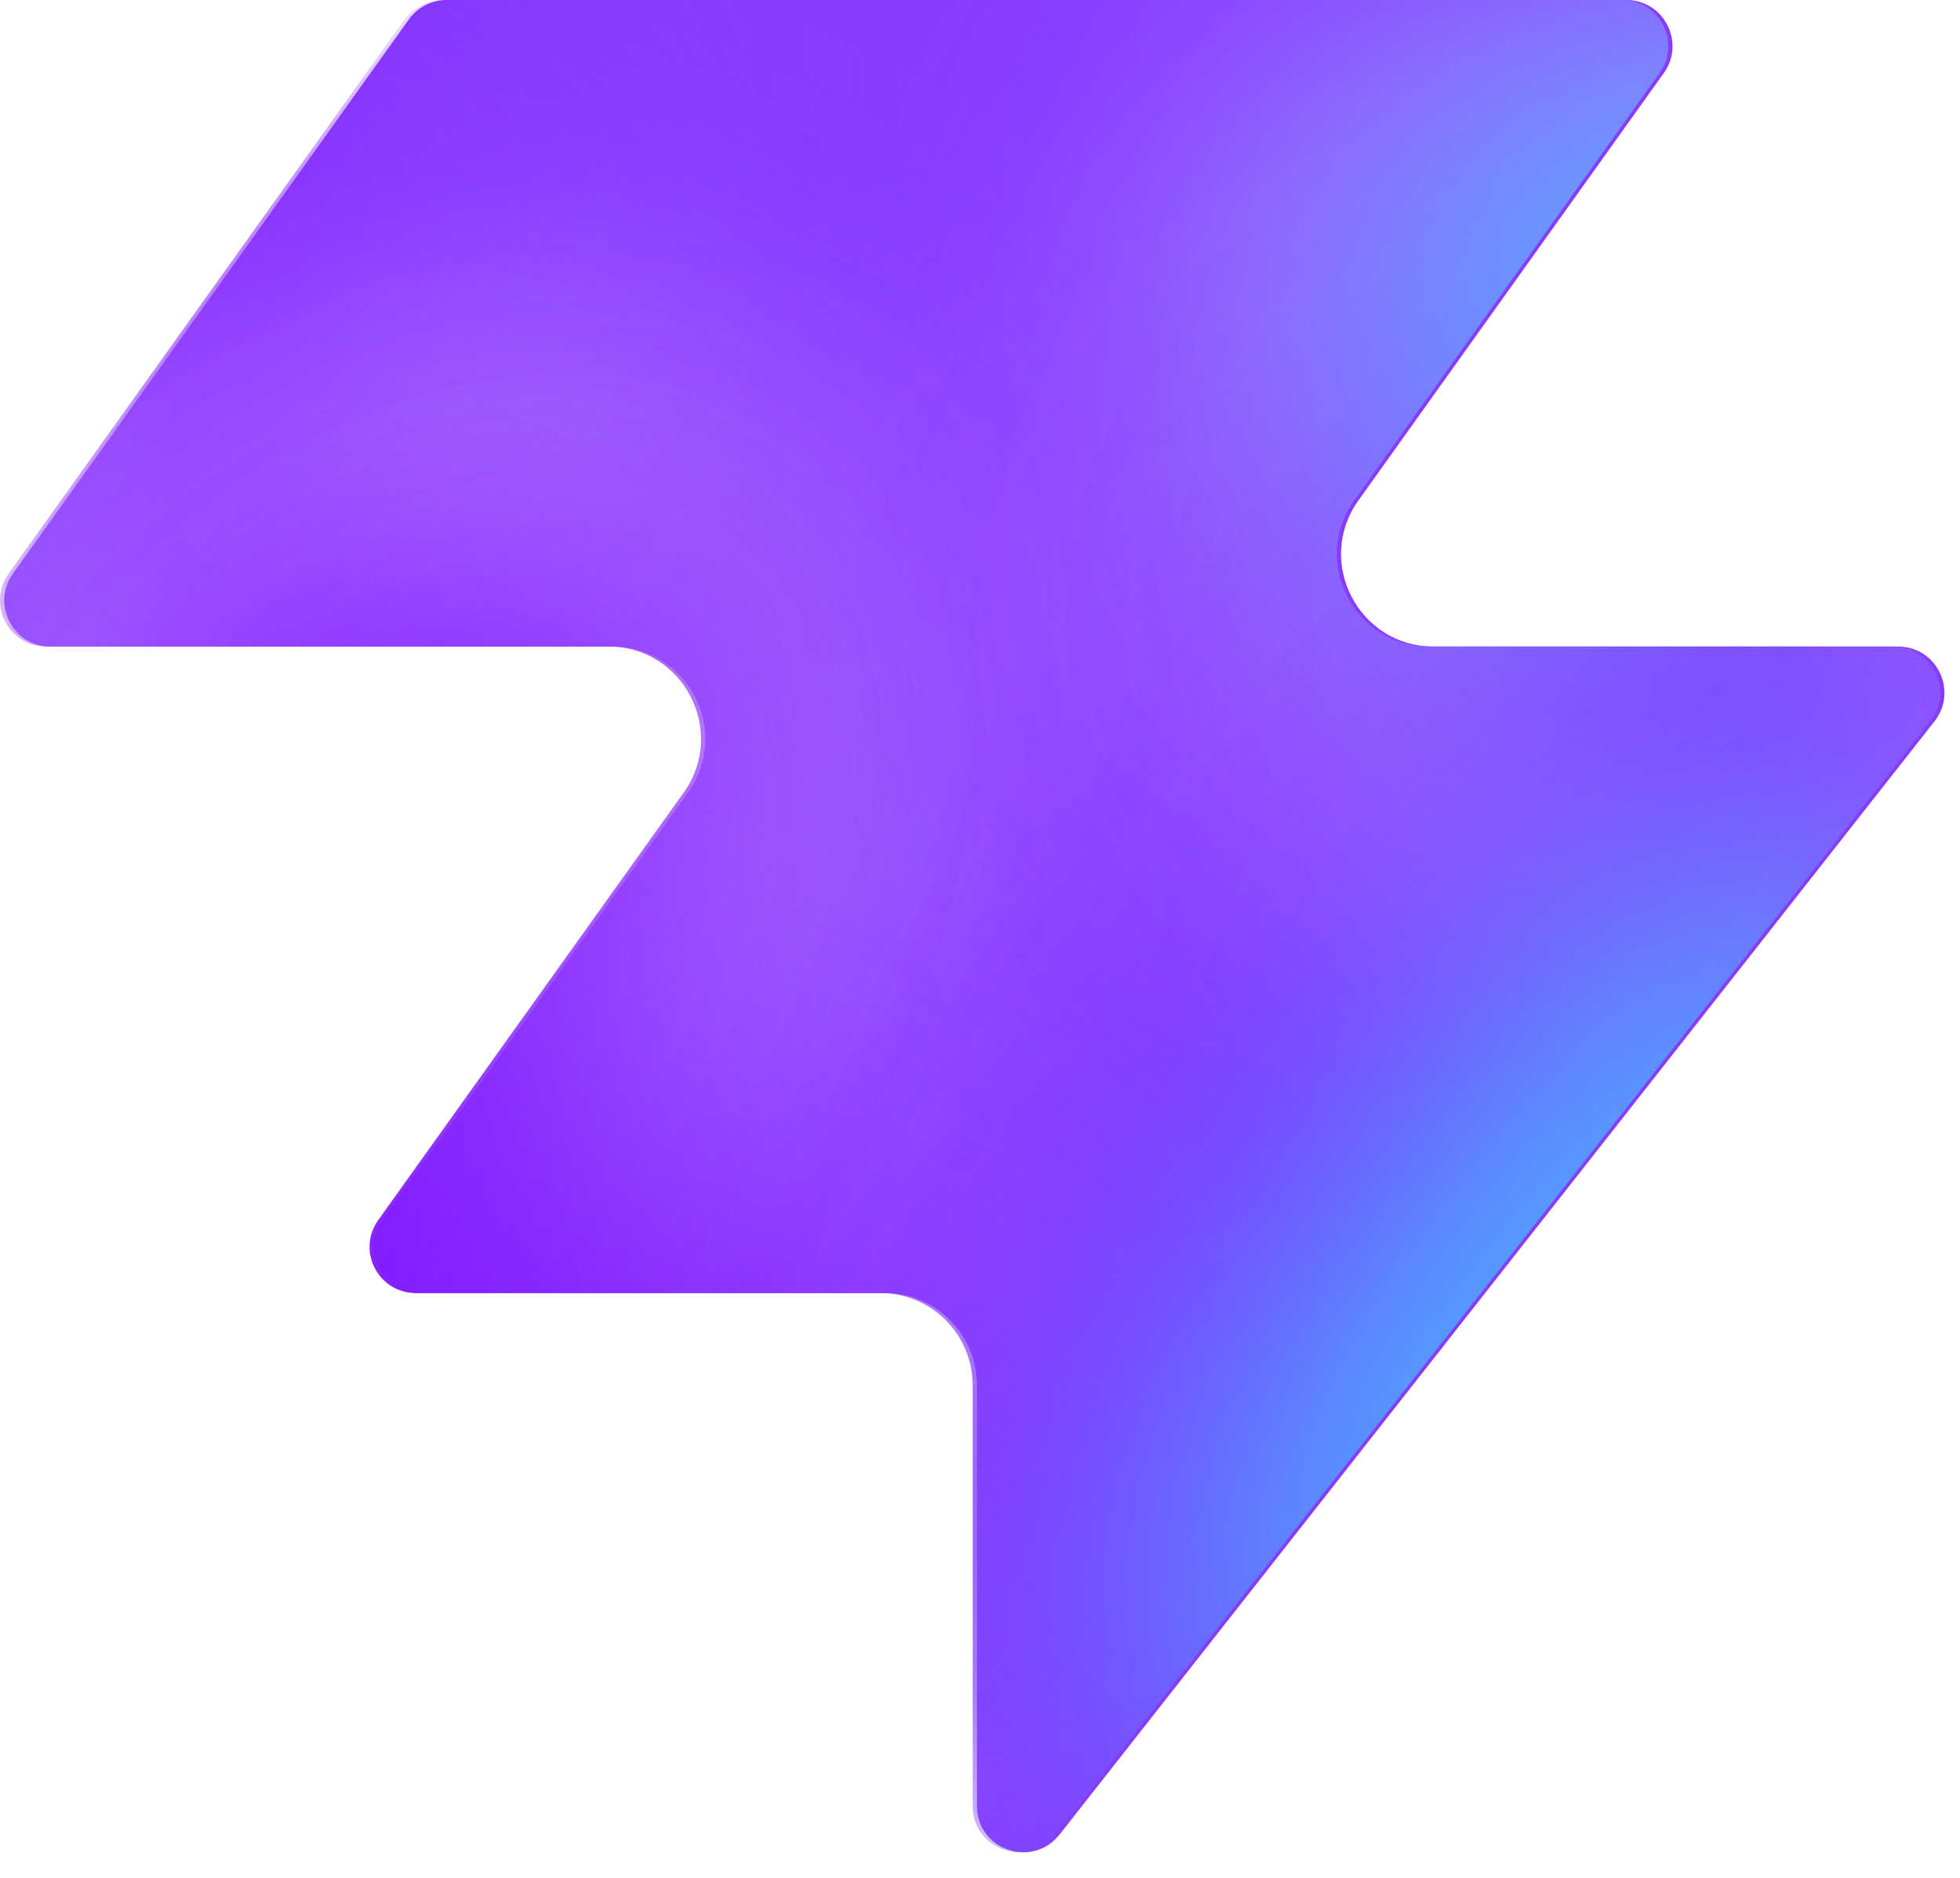
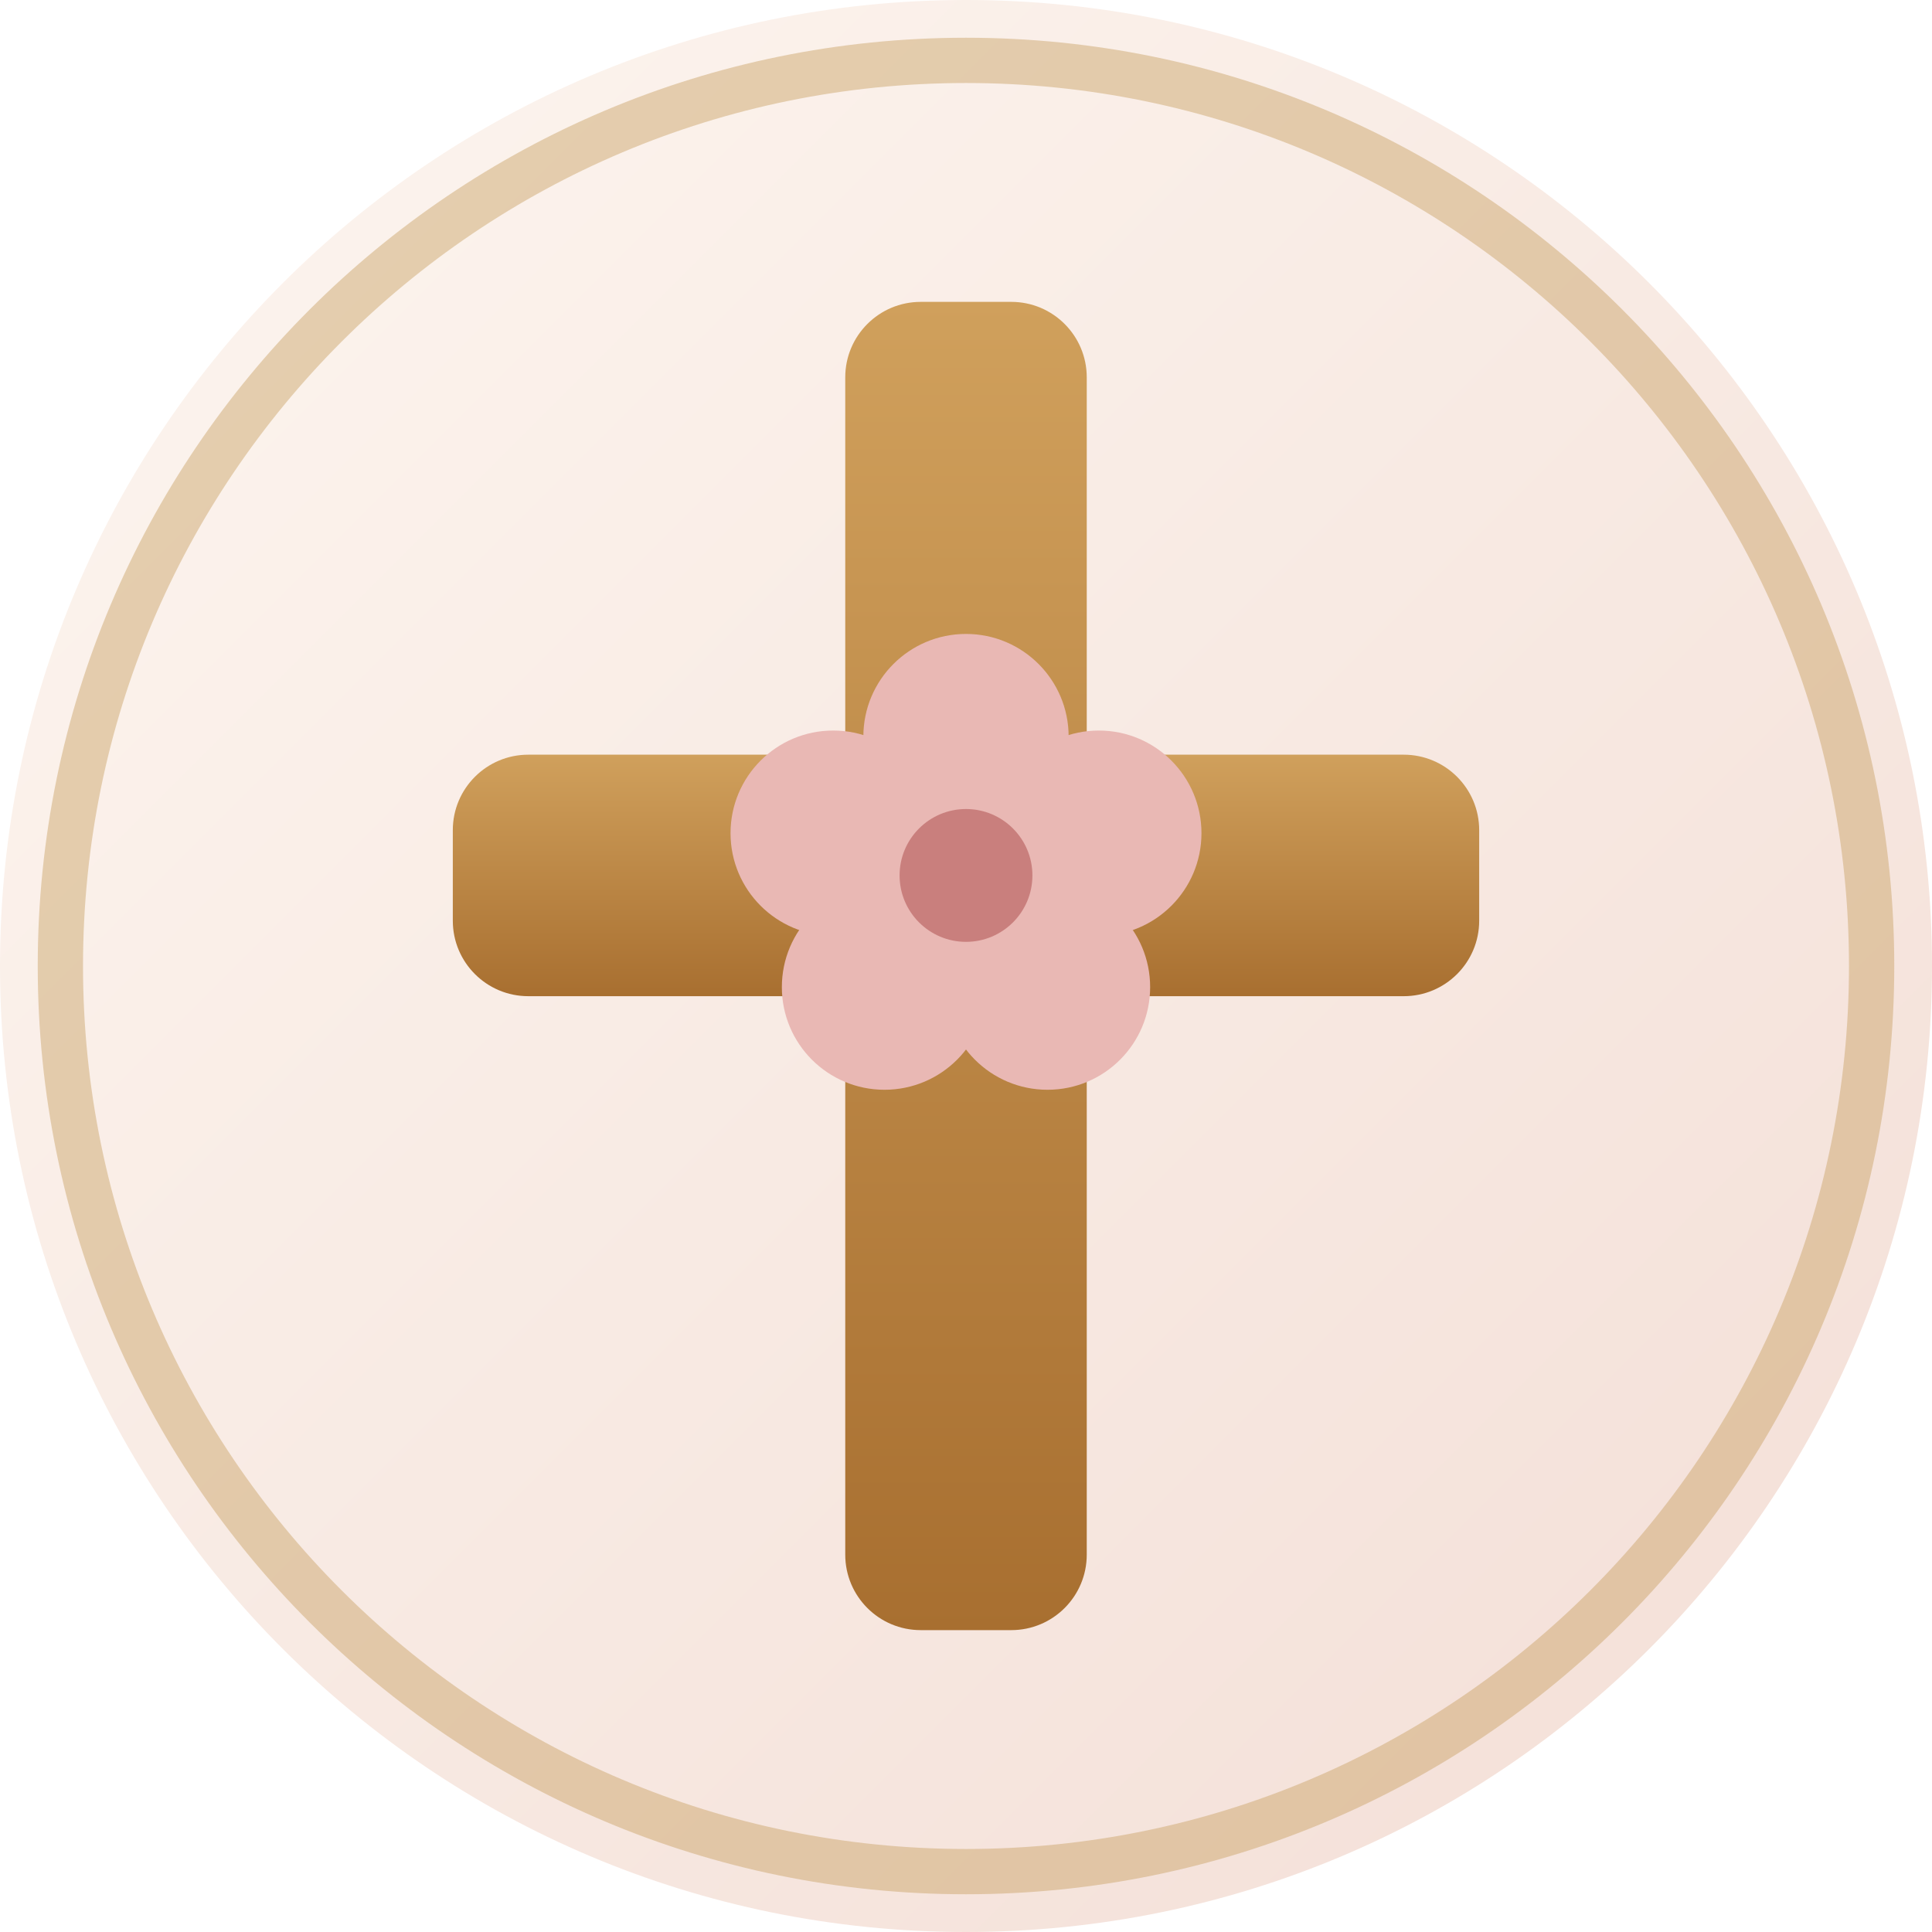
- <svg xmlns="http://www.w3.org/2000/svg" width="48" height="46" fill="none" viewBox="0 0 48 46">
-   <path fill="#863bff" d="M25.946 44.938c-.664.845-2.021.375-2.021-.698V33.937a2.26 2.26 0 0 0-2.262-2.262H10.287c-.92 0-1.456-1.04-.92-1.788l7.48-10.471c1.07-1.497 0-3.578-1.842-3.578H1.237c-.92 0-1.456-1.04-.92-1.788L10.013.474c.214-.297.556-.474.92-.474h28.894c.92 0 1.456 1.04.92 1.788l-7.48 10.471c-1.07 1.498 0 3.579 1.842 3.579h11.377c.943 0 1.473 1.088.89 1.83L25.947 44.94z" style="fill:#863bff;fill:color(display-p3 .525 .23 1);fill-opacity:1" />
-   <mask id="a" width="48" height="46" x="0" y="0" maskUnits="userSpaceOnUse" style="mask-type:alpha">
-     <path fill="#000" d="M25.842 44.938c-.664.844-2.021.375-2.021-.698V33.937a2.26 2.26 0 0 0-2.262-2.262H10.183c-.92 0-1.456-1.04-.92-1.788l7.48-10.471c1.07-1.498 0-3.579-1.842-3.579H1.133c-.92 0-1.456-1.04-.92-1.787L9.91.473c.214-.297.556-.474.92-.474h28.894c.92 0 1.456 1.04.92 1.788l-7.48 10.471c-1.07 1.498 0 3.578 1.842 3.578h11.377c.943 0 1.473 1.088.89 1.832L25.843 44.94z" style="fill:#000;fill-opacity:1" />
-   </mask>
-   <g mask="url(#a)">
-     <g filter="url(#b)">
-       <ellipse cx="5.508" cy="14.704" fill="#ede6ff" rx="5.508" ry="14.704" style="fill:#ede6ff;fill:color(display-p3 .927 .903 1);fill-opacity:1" transform="matrix(.00324 1 1 -.00324 -4.47 31.516)" />
-     </g>
-     <g filter="url(#c)">
-       <ellipse cx="10.399" cy="29.851" fill="#ede6ff" rx="10.399" ry="29.851" style="fill:#ede6ff;fill:color(display-p3 .927 .903 1);fill-opacity:1" transform="matrix(.00324 1 1 -.00324 -39.328 7.883)" />
-     </g>
-     <g filter="url(#d)">
-       <ellipse cx="5.508" cy="30.487" fill="#7e14ff" rx="5.508" ry="30.487" style="fill:#7e14ff;fill:color(display-p3 .492 .077 1);fill-opacity:1" transform="rotate(89.814 -25.913 -14.639)scale(1 -1)" />
-     </g>
-     <g filter="url(#e)">
-       <ellipse cx="5.508" cy="30.599" fill="#7e14ff" rx="5.508" ry="30.599" style="fill:#7e14ff;fill:color(display-p3 .492 .077 1);fill-opacity:1" transform="rotate(89.814 -32.644 -3.334)scale(1 -1)" />
-     </g>
-     <g filter="url(#f)">
-       <ellipse cx="5.508" cy="30.599" fill="#7e14ff" rx="5.508" ry="30.599" style="fill:#7e14ff;fill:color(display-p3 .492 .077 1);fill-opacity:1" transform="matrix(.00324 1 1 -.00324 -34.34 30.47)" />
-     </g>
-     <g filter="url(#g)">
-       <ellipse cx="14.072" cy="22.078" fill="#ede6ff" rx="14.072" ry="22.078" style="fill:#ede6ff;fill:color(display-p3 .927 .903 1);fill-opacity:1" transform="rotate(93.35 24.506 48.493)scale(-1 1)" />
-     </g>
-     <g filter="url(#h)">
-       <ellipse cx="3.47" cy="21.501" fill="#7e14ff" rx="3.47" ry="21.501" style="fill:#7e14ff;fill:color(display-p3 .492 .077 1);fill-opacity:1" transform="rotate(89.009 28.708 47.59)scale(-1 1)" />
-     </g>
-     <g filter="url(#i)">
-       <ellipse cx="3.47" cy="21.501" fill="#7e14ff" rx="3.47" ry="21.501" style="fill:#7e14ff;fill:color(display-p3 .492 .077 1);fill-opacity:1" transform="rotate(89.009 28.708 47.59)scale(-1 1)" />
-     </g>
-     <g filter="url(#j)">
-       <ellipse cx=".387" cy="8.972" fill="#7e14ff" rx="4.407" ry="29.108" style="fill:#7e14ff;fill:color(display-p3 .492 .077 1);fill-opacity:1" transform="rotate(39.51 .387 8.972)" />
-     </g>
-     <g filter="url(#k)">
-       <ellipse cx="47.523" cy="-6.092" fill="#7e14ff" rx="4.407" ry="29.108" style="fill:#7e14ff;fill:color(display-p3 .492 .077 1);fill-opacity:1" transform="rotate(37.892 47.523 -6.092)" />
-     </g>
-     <g filter="url(#l)">
-       <ellipse cx="41.412" cy="6.333" fill="#47bfff" rx="5.971" ry="9.665" style="fill:#47bfff;fill:color(display-p3 .28 .748 1);fill-opacity:1" transform="rotate(37.892 41.412 6.333)" />
-     </g>
-     <g filter="url(#m)">
-       <ellipse cx="-1.879" cy="38.332" fill="#7e14ff" rx="4.407" ry="29.108" style="fill:#7e14ff;fill:color(display-p3 .492 .077 1);fill-opacity:1" transform="rotate(37.892 -1.88 38.332)" />
-     </g>
-     <g filter="url(#n)">
-       <ellipse cx="-1.879" cy="38.332" fill="#7e14ff" rx="4.407" ry="29.108" style="fill:#7e14ff;fill:color(display-p3 .492 .077 1);fill-opacity:1" transform="rotate(37.892 -1.88 38.332)" />
-     </g>
-     <g filter="url(#o)">
-       <ellipse cx="35.651" cy="29.907" fill="#7e14ff" rx="4.407" ry="29.108" style="fill:#7e14ff;fill:color(display-p3 .492 .077 1);fill-opacity:1" transform="rotate(37.892 35.651 29.907)" />
-     </g>
-     <g filter="url(#p)">
-       <ellipse cx="38.418" cy="32.4" fill="#47bfff" rx="5.971" ry="15.297" style="fill:#47bfff;fill:color(display-p3 .28 .748 1);fill-opacity:1" transform="rotate(37.892 38.418 32.4)" />
-     </g>
+ <svg xmlns="http://www.w3.org/2000/svg" viewBox="0 0 64 64" width="64" height="64" role="img" aria-label="Cruz con flor">
+   <defs>
+     <linearGradient id="fondo" x1="0" y1="0" x2="1" y2="1">
+       <stop offset="0" stop-color="#fdf6f0" />
+       <stop offset="1" stop-color="#f3ded6" />
+     </linearGradient>
+     <linearGradient id="oro" x1="0" y1="0" x2="0" y2="1">
+       <stop offset="0" stop-color="#d0a05c" />
+       <stop offset="1" stop-color="#a86f30" />
+     </linearGradient>
+   </defs>
+   <circle cx="32" cy="32" r="32" fill="url(#fondo)" />
+   <circle cx="32" cy="32" r="30" fill="none" stroke="#c9a063" stroke-opacity="0.45" stroke-width="1.5" />
+   <g fill="url(#oro)">
+     <rect x="28" y="10" width="8" height="44" rx="2.5" />
+     <rect x="15" y="25" width="34" height="8" rx="2.5" />
  </g>
-   <defs>
-     <filter id="b" width="60.045" height="41.654" x="-19.77" y="16.149" color-interpolation-filters="sRGB" filterUnits="userSpaceOnUse">
-       <feFlood flood-opacity="0" result="BackgroundImageFix" />
-       <feBlend in="SourceGraphic" in2="BackgroundImageFix" result="shape" />
-       <feGaussianBlur result="effect1_foregroundBlur_2002_17158" stdDeviation="7.659" />
-     </filter>
-     <filter id="c" width="90.34" height="51.437" x="-54.613" y="-7.533" color-interpolation-filters="sRGB" filterUnits="userSpaceOnUse">
-       <feFlood flood-opacity="0" result="BackgroundImageFix" />
-       <feBlend in="SourceGraphic" in2="BackgroundImageFix" result="shape" />
-       <feGaussianBlur result="effect1_foregroundBlur_2002_17158" stdDeviation="7.659" />
-     </filter>
-     <filter id="d" width="79.355" height="29.4" x="-49.64" y="2.03" color-interpolation-filters="sRGB" filterUnits="userSpaceOnUse">
-       <feFlood flood-opacity="0" result="BackgroundImageFix" />
-       <feBlend in="SourceGraphic" in2="BackgroundImageFix" result="shape" />
-       <feGaussianBlur result="effect1_foregroundBlur_2002_17158" stdDeviation="4.596" />
-     </filter>
-     <filter id="e" width="79.579" height="29.4" x="-45.045" y="20.029" color-interpolation-filters="sRGB" filterUnits="userSpaceOnUse">
-       <feFlood flood-opacity="0" result="BackgroundImageFix" />
-       <feBlend in="SourceGraphic" in2="BackgroundImageFix" result="shape" />
-       <feGaussianBlur result="effect1_foregroundBlur_2002_17158" stdDeviation="4.596" />
-     </filter>
-     <filter id="f" width="79.579" height="29.4" x="-43.513" y="21.178" color-interpolation-filters="sRGB" filterUnits="userSpaceOnUse">
-       <feFlood flood-opacity="0" result="BackgroundImageFix" />
-       <feBlend in="SourceGraphic" in2="BackgroundImageFix" result="shape" />
-       <feGaussianBlur result="effect1_foregroundBlur_2002_17158" stdDeviation="4.596" />
-     </filter>
-     <filter id="g" width="74.749" height="58.852" x="15.756" y="-17.901" color-interpolation-filters="sRGB" filterUnits="userSpaceOnUse">
-       <feFlood flood-opacity="0" result="BackgroundImageFix" />
-       <feBlend in="SourceGraphic" in2="BackgroundImageFix" result="shape" />
-       <feGaussianBlur result="effect1_foregroundBlur_2002_17158" stdDeviation="7.659" />
-     </filter>
-     <filter id="h" width="61.377" height="25.362" x="23.548" y="2.284" color-interpolation-filters="sRGB" filterUnits="userSpaceOnUse">
-       <feFlood flood-opacity="0" result="BackgroundImageFix" />
-       <feBlend in="SourceGraphic" in2="BackgroundImageFix" result="shape" />
-       <feGaussianBlur result="effect1_foregroundBlur_2002_17158" stdDeviation="4.596" />
-     </filter>
-     <filter id="i" width="61.377" height="25.362" x="23.548" y="2.284" color-interpolation-filters="sRGB" filterUnits="userSpaceOnUse">
-       <feFlood flood-opacity="0" result="BackgroundImageFix" />
-       <feBlend in="SourceGraphic" in2="BackgroundImageFix" result="shape" />
-       <feGaussianBlur result="effect1_foregroundBlur_2002_17158" stdDeviation="4.596" />
-     </filter>
-     <filter id="j" width="56.045" height="63.649" x="-27.636" y="-22.853" color-interpolation-filters="sRGB" filterUnits="userSpaceOnUse">
-       <feFlood flood-opacity="0" result="BackgroundImageFix" />
-       <feBlend in="SourceGraphic" in2="BackgroundImageFix" result="shape" />
-       <feGaussianBlur result="effect1_foregroundBlur_2002_17158" stdDeviation="4.596" />
-     </filter>
-     <filter id="k" width="54.814" height="64.646" x="20.116" y="-38.415" color-interpolation-filters="sRGB" filterUnits="userSpaceOnUse">
-       <feFlood flood-opacity="0" result="BackgroundImageFix" />
-       <feBlend in="SourceGraphic" in2="BackgroundImageFix" result="shape" />
-       <feGaussianBlur result="effect1_foregroundBlur_2002_17158" stdDeviation="4.596" />
-     </filter>
-     <filter id="l" width="33.541" height="35.313" x="24.641" y="-11.323" color-interpolation-filters="sRGB" filterUnits="userSpaceOnUse">
-       <feFlood flood-opacity="0" result="BackgroundImageFix" />
-       <feBlend in="SourceGraphic" in2="BackgroundImageFix" result="shape" />
-       <feGaussianBlur result="effect1_foregroundBlur_2002_17158" stdDeviation="4.596" />
-     </filter>
-     <filter id="m" width="54.814" height="64.646" x="-29.286" y="6.009" color-interpolation-filters="sRGB" filterUnits="userSpaceOnUse">
-       <feFlood flood-opacity="0" result="BackgroundImageFix" />
-       <feBlend in="SourceGraphic" in2="BackgroundImageFix" result="shape" />
-       <feGaussianBlur result="effect1_foregroundBlur_2002_17158" stdDeviation="4.596" />
-     </filter>
-     <filter id="n" width="54.814" height="64.646" x="-29.286" y="6.009" color-interpolation-filters="sRGB" filterUnits="userSpaceOnUse">
-       <feFlood flood-opacity="0" result="BackgroundImageFix" />
-       <feBlend in="SourceGraphic" in2="BackgroundImageFix" result="shape" />
-       <feGaussianBlur result="effect1_foregroundBlur_2002_17158" stdDeviation="4.596" />
-     </filter>
-     <filter id="o" width="54.814" height="64.646" x="8.244" y="-2.416" color-interpolation-filters="sRGB" filterUnits="userSpaceOnUse">
-       <feFlood flood-opacity="0" result="BackgroundImageFix" />
-       <feBlend in="SourceGraphic" in2="BackgroundImageFix" result="shape" />
-       <feGaussianBlur result="effect1_foregroundBlur_2002_17158" stdDeviation="4.596" />
-     </filter>
-     <filter id="p" width="39.409" height="43.623" x="18.713" y="10.588" color-interpolation-filters="sRGB" filterUnits="userSpaceOnUse">
-       <feFlood flood-opacity="0" result="BackgroundImageFix" />
-       <feBlend in="SourceGraphic" in2="BackgroundImageFix" result="shape" />
-       <feGaussianBlur result="effect1_foregroundBlur_2002_17158" stdDeviation="4.596" />
-     </filter>
-   </defs>
+   <g fill="#e9b8b4">
+     <circle cx="32.0" cy="24.4" r="3.4" />
+     <circle cx="36.4" cy="27.6" r="3.4" />
+     <circle cx="34.7" cy="32.7" r="3.4" />
+     <circle cx="29.3" cy="32.7" r="3.4" />
+     <circle cx="27.6" cy="27.6" r="3.4" />
+   </g>
+   <circle cx="32" cy="29" r="2.2" fill="#c97f7d" />
</svg>
